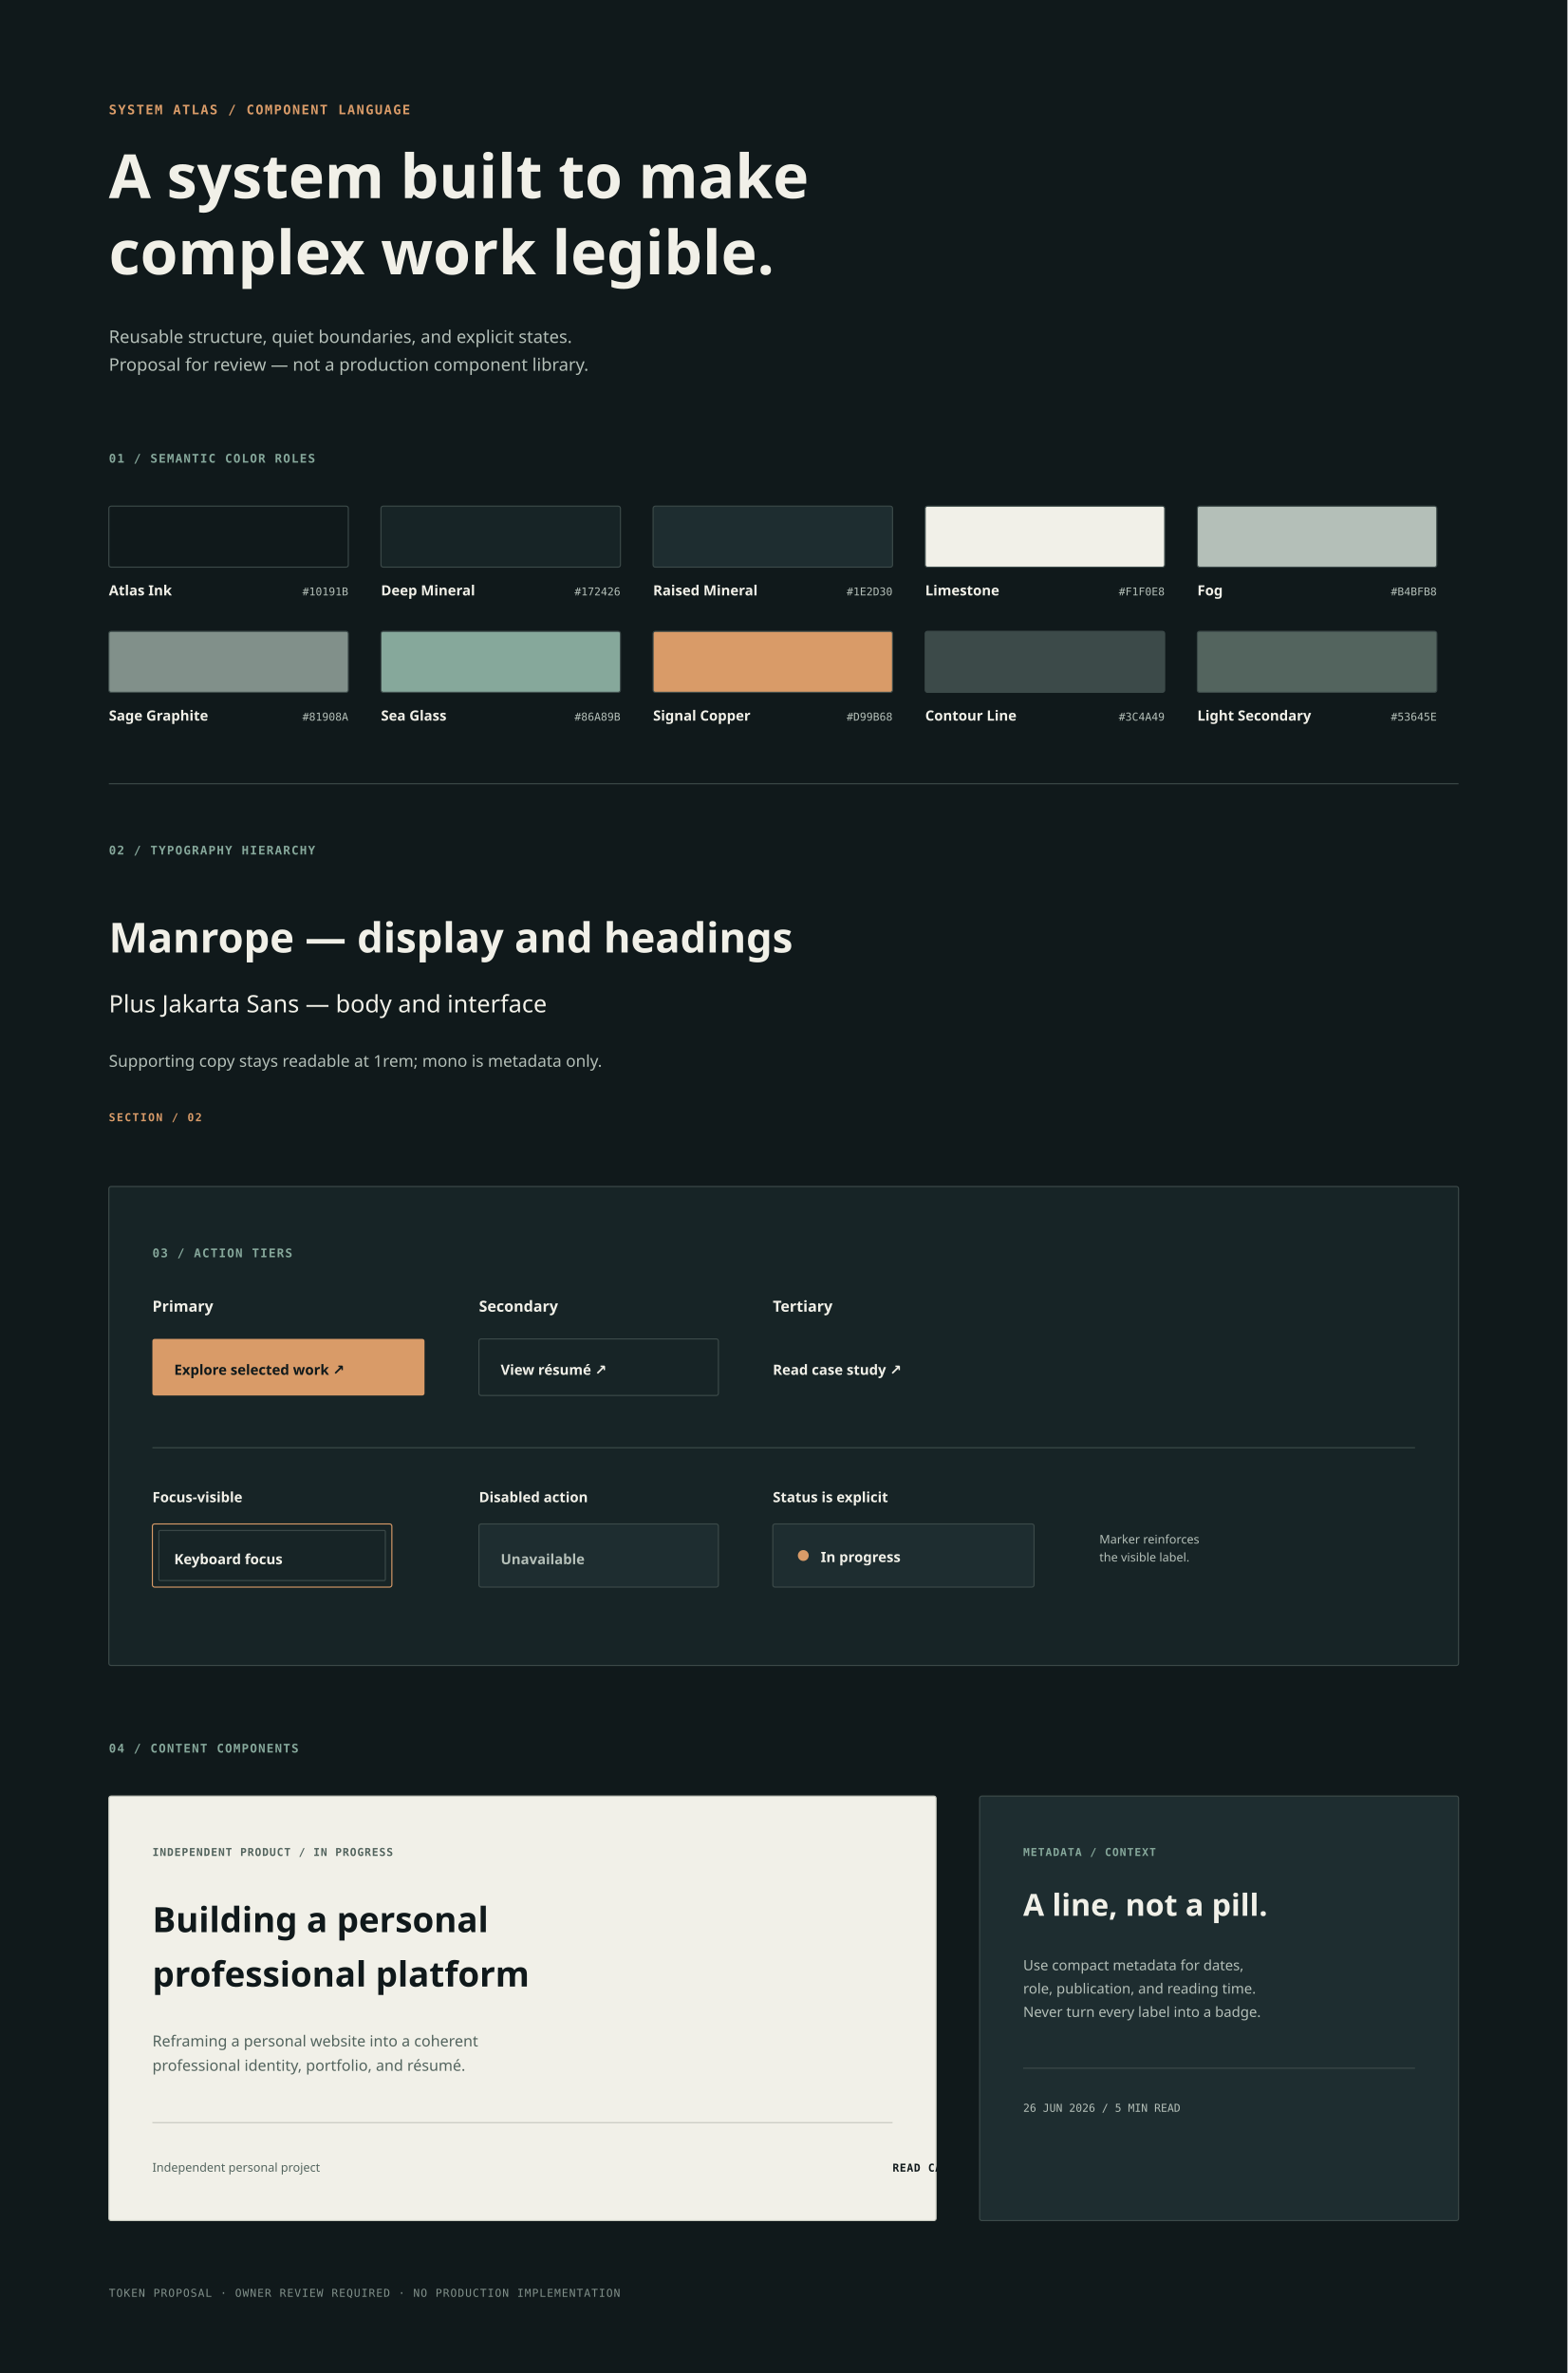
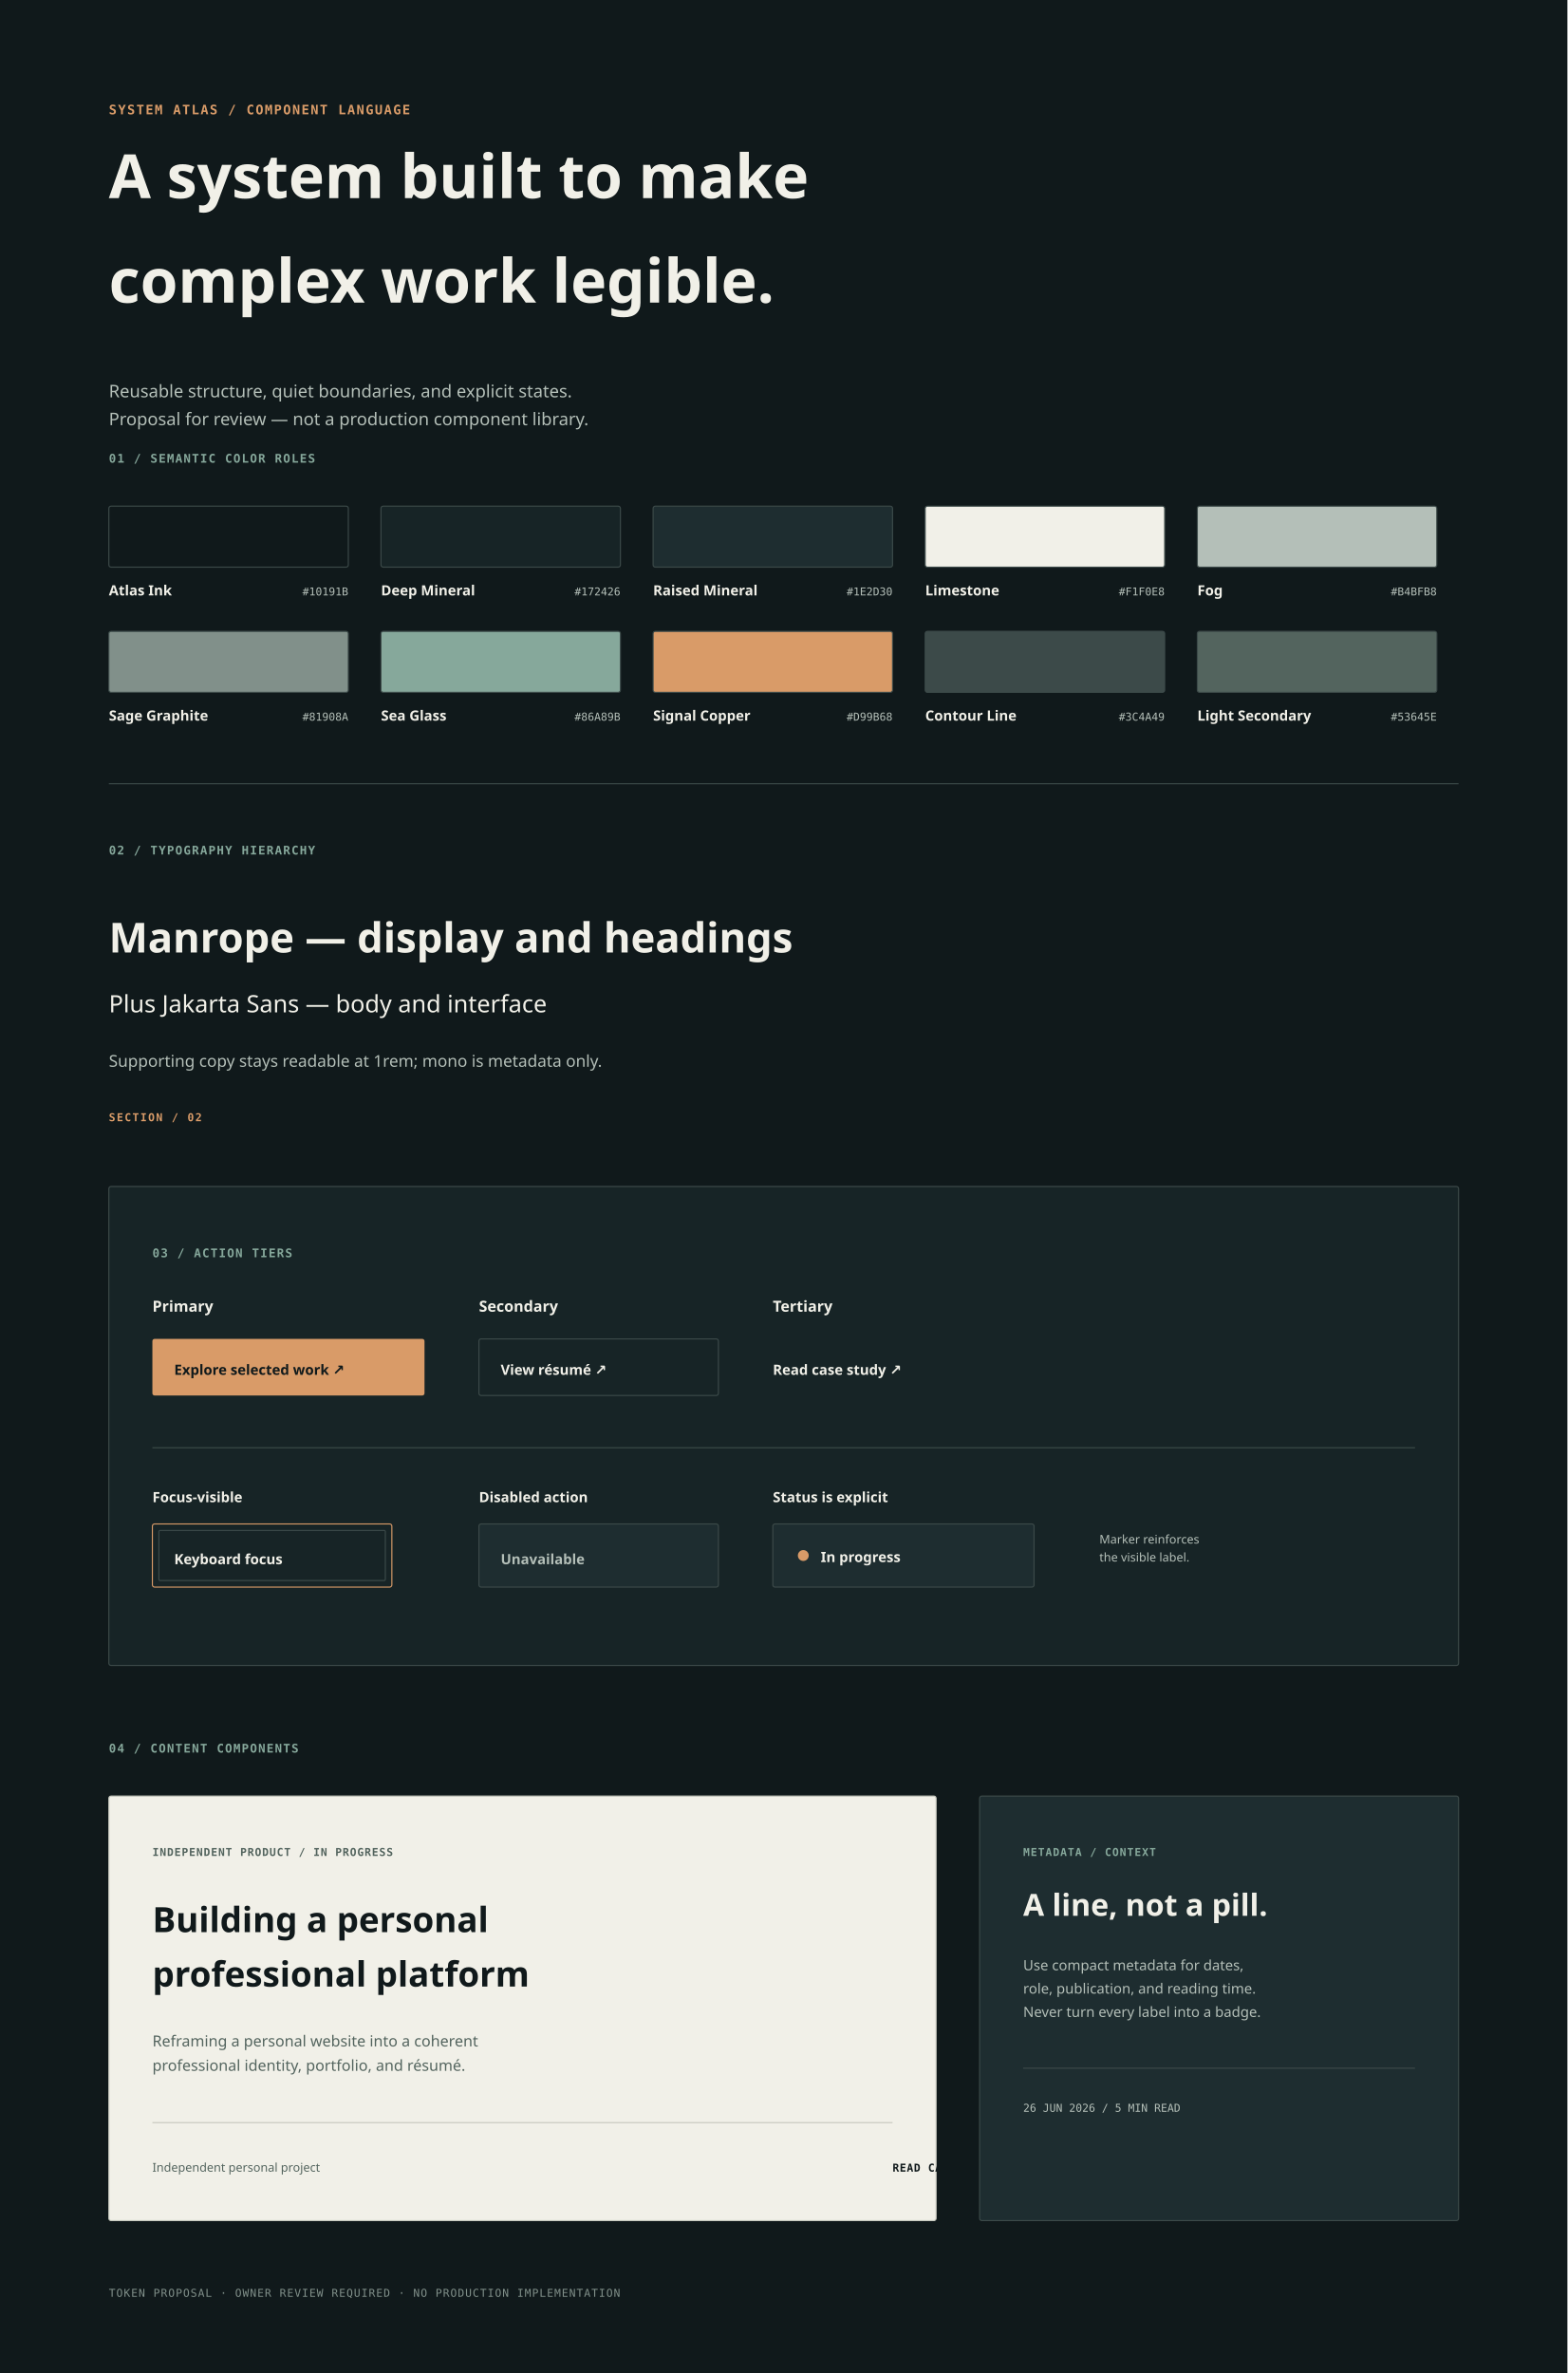
<svg xmlns="http://www.w3.org/2000/svg" width="1440" height="2180" viewBox="0 0 1440 2180" role="img" aria-labelledby="title desc">
  <rect x="0" y="0" width="1440" height="2180" rx="0" fill="#10191B" stroke="none" stroke-width="1" />
  <text x="100" y="105" font-family="ui-monospace, monospace" font-size="12" font-weight="600" fill="#D99B68" letter-spacing="1.2">SYSTEM ATLAS / COMPONENT LANGUAGE</text>
  <text x="100" y="182" font-family="Manrope" font-size="56" font-weight="650" fill="#F1F0E8">A system built to make</text>
-   <text x="100" y="252" font-family="Manrope" font-size="56" font-weight="650" fill="#F1F0E8">complex work legible.</text>
-   <text x="100" y="315" font-family="Plus Jakarta Sans" font-size="16" font-weight="400" fill="#B4BFB8">
+   <text x="100" y="278" font-family="Manrope" font-size="56" font-weight="650" fill="#F1F0E8">complex work legible.</text>
+   <text x="100" y="365" font-family="Plus Jakarta Sans" font-size="16" font-weight="400" fill="#B4BFB8">
    <tspan x="100" dy="0">Reusable structure, quiet boundaries, and explicit states.</tspan>
    <tspan x="100" dy="25.6">Proposal for review — not a production component library.</tspan>
  </text>
  <text x="100" y="425" font-family="ui-monospace, monospace" font-size="11" font-weight="600" fill="#86A89B" letter-spacing="1">01 / SEMANTIC COLOR ROLES</text>
  <rect x="100" y="465" width="220" height="56" rx="2" fill="#10191B" stroke="#3C4A49" stroke-width="1" />
  <text x="100" y="547" font-family="Plus Jakarta Sans" font-size="13" font-weight="600" fill="#F1F0E8">Atlas Ink</text>
  <text x="320" y="547" font-family="ui-monospace, monospace" font-size="10" font-weight="500" fill="#B4BFB8" text-anchor="end">#10191B</text>
  <rect x="350" y="465" width="220" height="56" rx="2" fill="#172426" stroke="#3C4A49" stroke-width="1" />
  <text x="350" y="547" font-family="Plus Jakarta Sans" font-size="13" font-weight="600" fill="#F1F0E8">Deep Mineral</text>
  <text x="570" y="547" font-family="ui-monospace, monospace" font-size="10" font-weight="500" fill="#B4BFB8" text-anchor="end">#172426</text>
  <rect x="600" y="465" width="220" height="56" rx="2" fill="#1E2D30" stroke="#3C4A49" stroke-width="1" />
  <text x="600" y="547" font-family="Plus Jakarta Sans" font-size="13" font-weight="600" fill="#F1F0E8">Raised Mineral</text>
  <text x="820" y="547" font-family="ui-monospace, monospace" font-size="10" font-weight="500" fill="#B4BFB8" text-anchor="end">#1E2D30</text>
  <rect x="850" y="465" width="220" height="56" rx="2" fill="#F1F0E8" stroke="#3C4A49" stroke-width="1" />
  <text x="850" y="547" font-family="Plus Jakarta Sans" font-size="13" font-weight="600" fill="#F1F0E8">Limestone</text>
  <text x="1070" y="547" font-family="ui-monospace, monospace" font-size="10" font-weight="500" fill="#B4BFB8" text-anchor="end">#F1F0E8</text>
  <rect x="1100" y="465" width="220" height="56" rx="2" fill="#B4BFB8" stroke="#3C4A49" stroke-width="1" />
  <text x="1100" y="547" font-family="Plus Jakarta Sans" font-size="13" font-weight="600" fill="#F1F0E8">Fog</text>
  <text x="1320" y="547" font-family="ui-monospace, monospace" font-size="10" font-weight="500" fill="#B4BFB8" text-anchor="end">#B4BFB8</text>
  <rect x="100" y="580" width="220" height="56" rx="2" fill="#81908A" stroke="#3C4A49" stroke-width="1" />
  <text x="100" y="662" font-family="Plus Jakarta Sans" font-size="13" font-weight="600" fill="#F1F0E8">Sage Graphite</text>
  <text x="320" y="662" font-family="ui-monospace, monospace" font-size="10" font-weight="500" fill="#B4BFB8" text-anchor="end">#81908A</text>
  <rect x="350" y="580" width="220" height="56" rx="2" fill="#86A89B" stroke="#3C4A49" stroke-width="1" />
  <text x="350" y="662" font-family="Plus Jakarta Sans" font-size="13" font-weight="600" fill="#F1F0E8">Sea Glass</text>
  <text x="570" y="662" font-family="ui-monospace, monospace" font-size="10" font-weight="500" fill="#B4BFB8" text-anchor="end">#86A89B</text>
  <rect x="600" y="580" width="220" height="56" rx="2" fill="#D99B68" stroke="#3C4A49" stroke-width="1" />
  <text x="600" y="662" font-family="Plus Jakarta Sans" font-size="13" font-weight="600" fill="#F1F0E8">Signal Copper</text>
  <text x="820" y="662" font-family="ui-monospace, monospace" font-size="10" font-weight="500" fill="#B4BFB8" text-anchor="end">#D99B68</text>
  <rect x="850" y="580" width="220" height="56" rx="2" fill="#3C4A49" stroke="#3C4A49" stroke-width="1" />
  <text x="850" y="662" font-family="Plus Jakarta Sans" font-size="13" font-weight="600" fill="#F1F0E8">Contour Line</text>
  <text x="1070" y="662" font-family="ui-monospace, monospace" font-size="10" font-weight="500" fill="#B4BFB8" text-anchor="end">#3C4A49</text>
  <rect x="1100" y="580" width="220" height="56" rx="2" fill="#53645E" stroke="#3C4A49" stroke-width="1" />
  <text x="1100" y="662" font-family="Plus Jakarta Sans" font-size="13" font-weight="600" fill="#F1F0E8">Light Secondary</text>
  <text x="1320" y="662" font-family="ui-monospace, monospace" font-size="10" font-weight="500" fill="#B4BFB8" text-anchor="end">#53645E</text>
  <line x1="100" y1="720" x2="1340" y2="720" stroke="#3C4A49" stroke-width="1" />
  <text x="100" y="785" font-family="ui-monospace, monospace" font-size="11" font-weight="600" fill="#86A89B" letter-spacing="1">02 / TYPOGRAPHY HIERARCHY</text>
  <text x="100" y="875" font-family="Manrope" font-size="38" font-weight="600" fill="#F1F0E8">Manrope — display and headings</text>
  <text x="100" y="930" font-family="Plus Jakarta Sans" font-size="22" font-weight="500" fill="#F1F0E8">Plus Jakarta Sans — body and interface</text>
  <text x="100" y="980" font-family="Plus Jakarta Sans" font-size="15" font-weight="400" fill="#B4BFB8">Supporting copy stays readable at 1rem; mono is metadata only.</text>
  <text x="100" y="1030" font-family="ui-monospace, monospace" font-size="10" font-weight="600" fill="#D99B68" letter-spacing="1.2">SECTION / 02</text>
  <rect x="100" y="1090" width="1240" height="440" rx="2" fill="#172426" stroke="#3C4A49" stroke-width="1" />
  <text x="140" y="1155" font-family="ui-monospace, monospace" font-size="11" font-weight="600" fill="#86A89B" letter-spacing="1">03 / ACTION TIERS</text>
  <text x="140" y="1205" font-family="Plus Jakarta Sans" font-size="14" font-weight="600" fill="#F1F0E8">Primary</text>
  <rect x="140" y="1230" width="250" height="52" rx="2" fill="#D99B68" stroke="none" stroke-width="1" />
  <text x="160" y="1263" font-family="Plus Jakarta Sans" font-size="13" font-weight="700" fill="#10191B">Explore selected work ↗</text>
  <text x="440" y="1205" font-family="Plus Jakarta Sans" font-size="14" font-weight="600" fill="#F1F0E8">Secondary</text>
  <rect x="440" y="1230" width="220" height="52" rx="2" fill="none" stroke="#3C4A49" stroke-width="1" />
  <text x="460" y="1263" font-family="Plus Jakarta Sans" font-size="13" font-weight="600" fill="#F1F0E8">View résumé ↗</text>
  <text x="710" y="1205" font-family="Plus Jakarta Sans" font-size="14" font-weight="600" fill="#F1F0E8">Tertiary</text>
  <text x="710" y="1263" font-family="Plus Jakarta Sans" font-size="13" font-weight="600" fill="#F1F0E8">Read case study ↗</text>
  <line x1="140" y1="1330" x2="1300" y2="1330" stroke="#3C4A49" stroke-width="1" />
  <text x="140" y="1380" font-family="Plus Jakarta Sans" font-size="13" font-weight="600" fill="#F1F0E8">Focus-visible</text>
  <rect x="140" y="1400" width="220" height="58" rx="2" fill="none" stroke="#D99B68" stroke-width="1" />
  <rect x="146" y="1406" width="208" height="46" rx="1" fill="none" stroke="#3C4A49" stroke-width="1" />
  <text x="160" y="1437" font-family="Plus Jakarta Sans" font-size="13" font-weight="600" fill="#F1F0E8">Keyboard focus</text>
  <text x="440" y="1380" font-family="Plus Jakarta Sans" font-size="13" font-weight="600" fill="#F1F0E8">Disabled action</text>
  <rect x="440" y="1400" width="220" height="58" rx="2" fill="#1E2D30" stroke="#3C4A49" stroke-width="1" />
  <text x="460" y="1437" font-family="Plus Jakarta Sans" font-size="13" font-weight="600" fill="#B4BFB8">Unavailable</text>
  <text x="710" y="1380" font-family="Plus Jakarta Sans" font-size="13" font-weight="600" fill="#F1F0E8">Status is explicit</text>
  <rect x="710" y="1400" width="240" height="58" rx="2" fill="#1E2D30" stroke="#3C4A49" stroke-width="1" />
  <circle cx="738" cy="1429" r="5" fill="#D99B68" />
  <text x="754" y="1435" font-family="Plus Jakarta Sans" font-size="13" font-weight="600" fill="#F1F0E8">In progress</text>
  <text x="1010" y="1418" font-family="Plus Jakarta Sans" font-size="11" font-weight="400" fill="#B4BFB8">
    <tspan x="1010" dy="0">Marker reinforces</tspan>
    <tspan x="1010" dy="16.5">the visible label.</tspan>
  </text>
  <text x="100" y="1610" font-family="ui-monospace, monospace" font-size="11" font-weight="600" fill="#86A89B" letter-spacing="1">04 / CONTENT COMPONENTS</text>
  <rect x="100" y="1650" width="760" height="390" rx="2" fill="#F1F0E8" stroke="#C6C8BE" stroke-width="1" />
  <text x="140" y="1705" font-family="ui-monospace, monospace" font-size="10" font-weight="600" fill="#53645E" letter-spacing="0.7">INDEPENDENT PRODUCT / IN PROGRESS</text>
  <text x="140" y="1775" font-family="Manrope" font-size="32" font-weight="600" fill="#10191B">Building a personal</text>
  <text x="140" y="1825" font-family="Manrope" font-size="32" font-weight="600" fill="#10191B">professional platform</text>
  <text x="140" y="1880" font-family="Plus Jakarta Sans" font-size="14" font-weight="400" fill="#53645E">
    <tspan x="140" dy="0">Reframing a personal website into a coherent</tspan>
    <tspan x="140" dy="22.4">professional identity, portfolio, and résumé.</tspan>
  </text>
  <line x1="140" y1="1950" x2="820" y2="1950" stroke="#C6C8BE" stroke-width="1" />
  <text x="140" y="1995" font-family="Plus Jakarta Sans" font-size="11" font-weight="400" fill="#53645E">Independent personal project</text>
  <text x="820" y="1995" font-family="ui-monospace, monospace" font-size="10" font-weight="600" fill="#10191B" letter-spacing="0.5">READ CASE STUDY ↗</text>
  <rect x="900" y="1650" width="440" height="390" rx="2" fill="#1E2D30" stroke="#3C4A49" stroke-width="1" />
  <text x="940" y="1705" font-family="ui-monospace, monospace" font-size="10" font-weight="600" fill="#86A89B" letter-spacing="0.8">METADATA / CONTEXT</text>
  <text x="940" y="1760" font-family="Manrope" font-size="28" font-weight="600" fill="#F1F0E8">A line, not a pill.</text>
  <text x="940" y="1810" font-family="Plus Jakarta Sans" font-size="13" font-weight="400" fill="#B4BFB8">
    <tspan x="940" dy="0">Use compact metadata for dates,</tspan>
    <tspan x="940" dy="21.45">role, publication, and reading time.</tspan>
    <tspan x="940" dy="21.45">Never turn every label into a badge.</tspan>
  </text>
  <line x1="940" y1="1900" x2="1300" y2="1900" stroke="#3C4A49" stroke-width="1" />
  <text x="940" y="1940" font-family="ui-monospace, monospace" font-size="10" font-weight="500" fill="#B4BFB8">26 JUN 2026  /  5 MIN READ</text>
  <text x="100" y="2110" font-family="ui-monospace, monospace" font-size="10" font-weight="500" fill="#81908A" letter-spacing="0.8">TOKEN PROPOSAL · OWNER REVIEW REQUIRED · NO PRODUCTION IMPLEMENTATION</text>
</svg>
